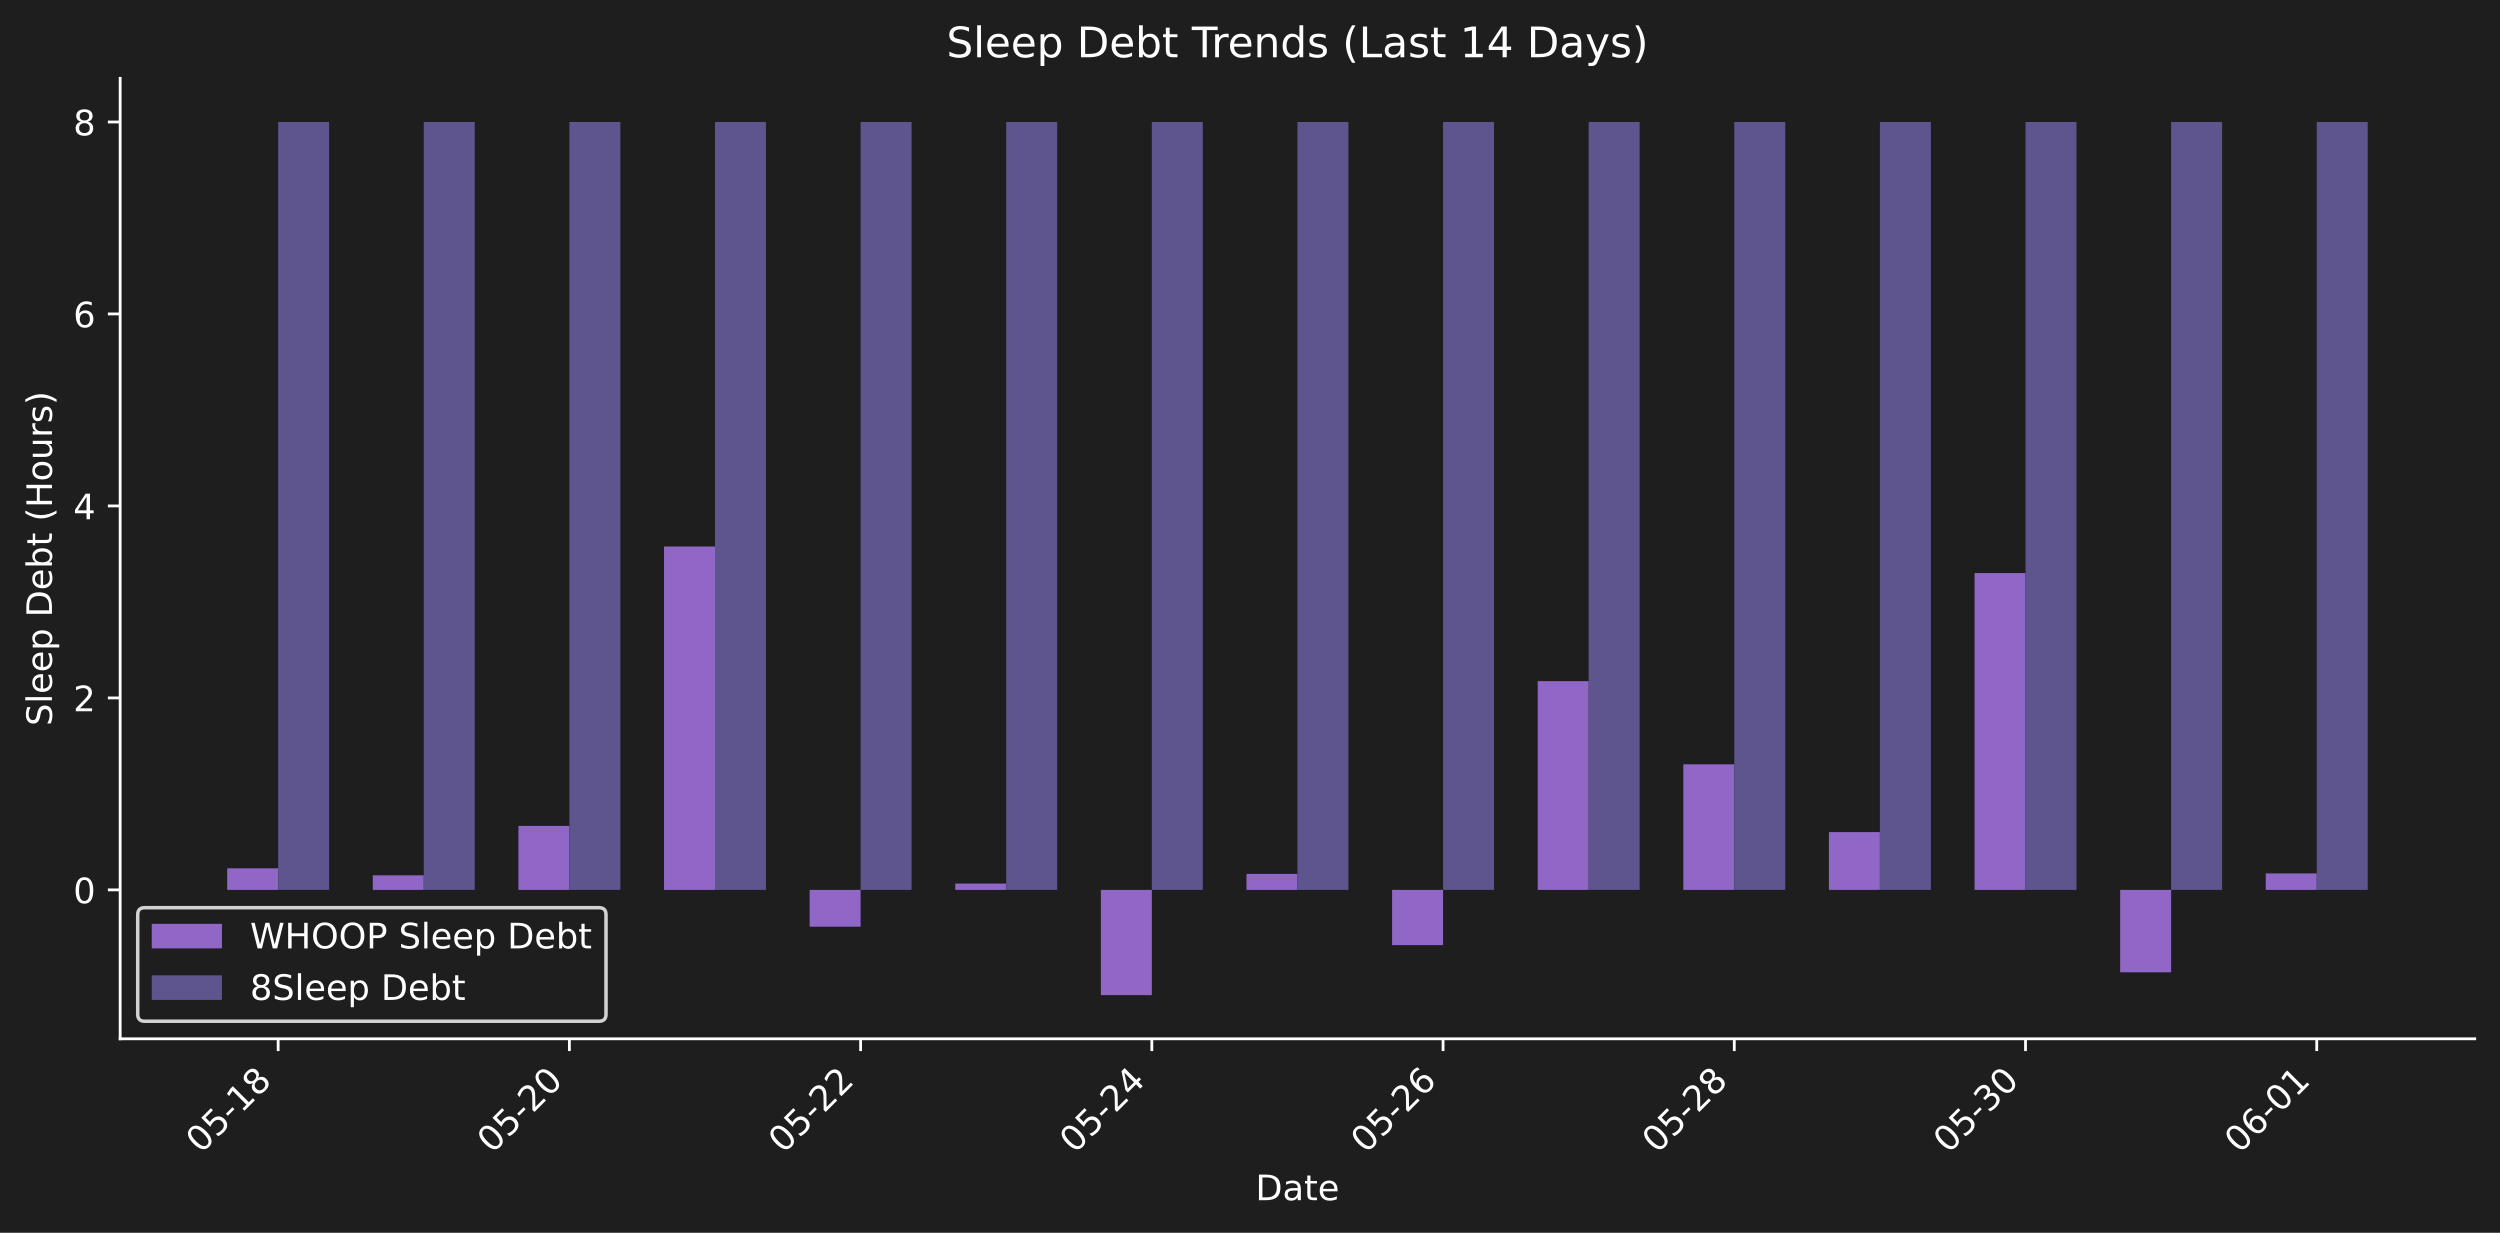
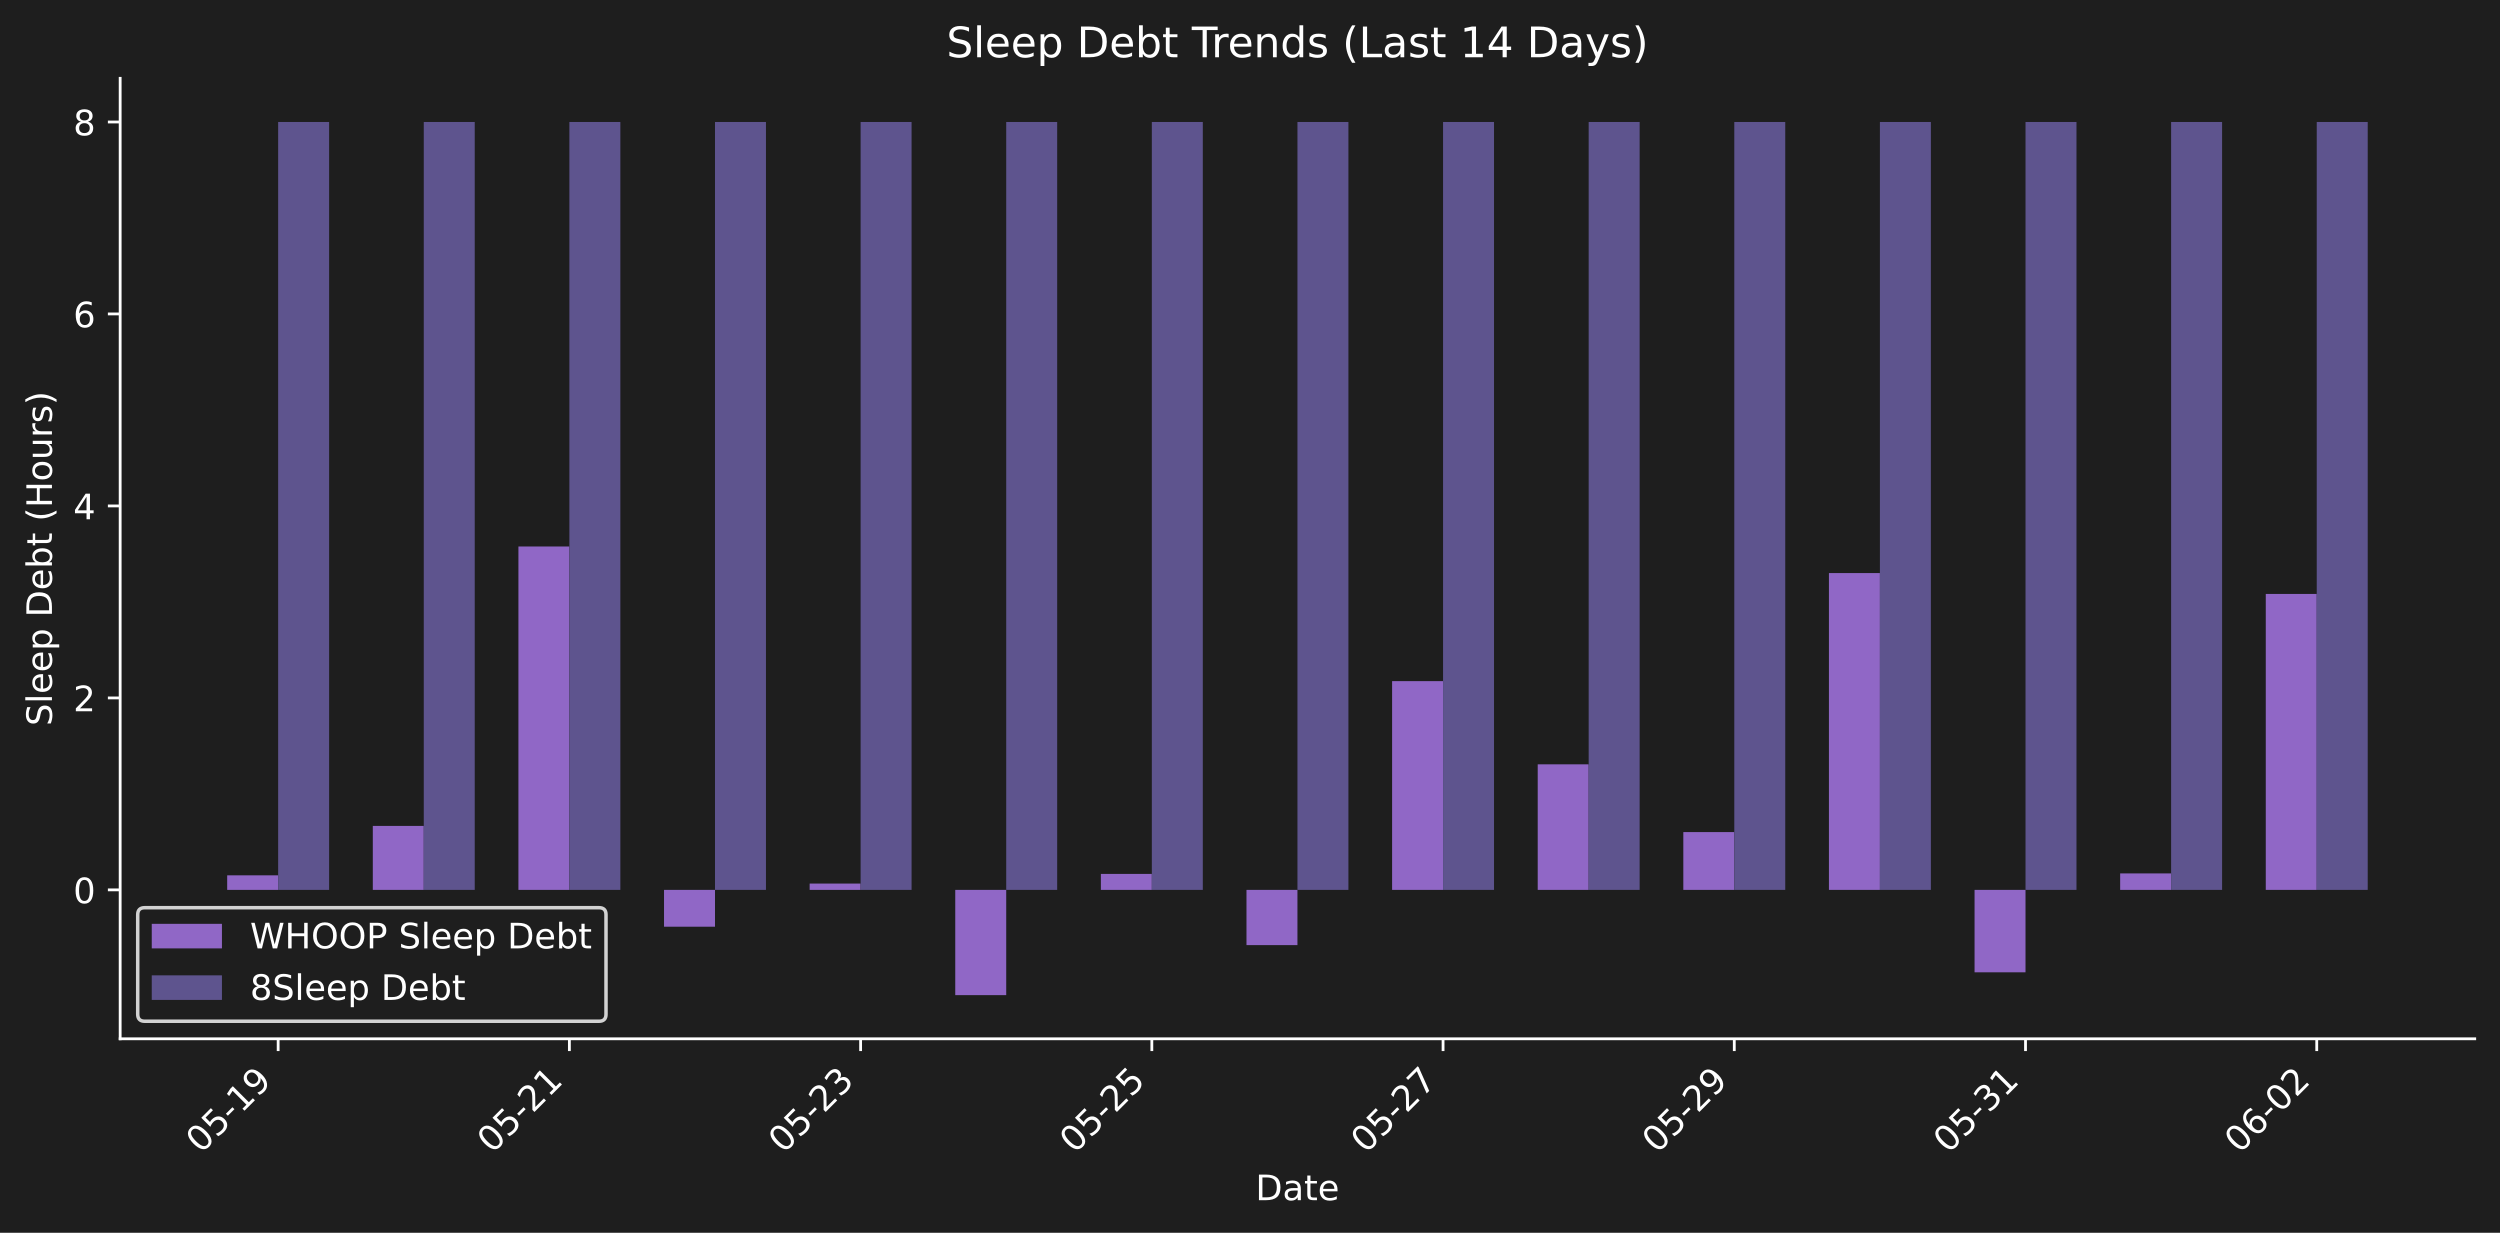
<svg xmlns="http://www.w3.org/2000/svg" xmlns:xlink="http://www.w3.org/1999/xlink" width="712.371pt" height="351.271pt" viewBox="0 0 712.371 351.271" version="1.1">
  <defs>
    <style type="text/css">*{stroke-linejoin: round; stroke-linecap: butt}</style>
  </defs>
  <g id="figure_1">
    <g id="patch_1">
      <path d="M 0 351.271  L 712.371 351.271  L 712.371 0  L 0 0  z " style="fill: #1e1e1e" />
    </g>
    <g id="axes_1">
      <g id="patch_2">
        <path d="M 34.241 296.002  L 705.171 296.002  L 705.171 22.318  L 34.241 22.318  L 34.241 296.002  z " style="fill: none" />
      </g>
      <g id="patch_3">
-         <path d="M 64.737 253.572  L 79.26 253.572  L 79.26 247.426  L 64.737 247.426  z " clip-path="url(#p99e5784425)" style="fill: #9067c6" />
+         <path d="M 64.737 253.572  L 79.26 253.572  L 79.26 249.423  L 64.737 249.423  z " clip-path="url(#pc9cbae84b5)" style="fill: #9067c6" />
      </g>
      <g id="patch_4">
-         <path d="M 106.23 253.572  L 120.752 253.572  L 120.752 249.423  L 106.23 249.423  z " clip-path="url(#p99e5784425)" style="fill: #9067c6" />
+         <path d="M 106.23 253.572  L 120.752 253.572  L 120.752 235.344  L 106.23 235.344  z " clip-path="url(#pc9cbae84b5)" style="fill: #9067c6" />
      </g>
      <g id="patch_5">
-         <path d="M 147.722 253.572  L 162.244 253.572  L 162.244 235.344  L 147.722 235.344  z " clip-path="url(#p99e5784425)" style="fill: #9067c6" />
+         <path d="M 147.722 253.572  L 162.244 253.572  L 162.244 155.722  L 147.722 155.722  z " clip-path="url(#pc9cbae84b5)" style="fill: #9067c6" />
      </g>
      <g id="patch_6">
-         <path d="M 189.214 253.572  L 203.737 253.572  L 203.737 155.722  L 189.214 155.722  z " clip-path="url(#p99e5784425)" style="fill: #9067c6" />
+         <path d="M 189.214 253.572  L 203.737 253.572  L 203.737 264.066  L 189.214 264.066  z " clip-path="url(#pc9cbae84b5)" style="fill: #9067c6" />
      </g>
      <g id="patch_7">
-         <path d="M 230.707 253.572  L 245.229 253.572  L 245.229 264.066  L 230.707 264.066  z " clip-path="url(#p99e5784425)" style="fill: #9067c6" />
+         <path d="M 230.707 253.572  L 245.229 253.572  L 245.229 251.771  L 230.707 251.771  z " clip-path="url(#pc9cbae84b5)" style="fill: #9067c6" />
      </g>
      <g id="patch_8">
-         <path d="M 272.199 253.572  L 286.721 253.572  L 286.721 251.771  L 272.199 251.771  z " clip-path="url(#p99e5784425)" style="fill: #9067c6" />
+         <path d="M 272.199 253.572  L 286.721 253.572  L 286.721 283.562  L 272.199 283.562  z " clip-path="url(#pc9cbae84b5)" style="fill: #9067c6" />
      </g>
      <g id="patch_9">
-         <path d="M 313.691 253.572  L 328.213 253.572  L 328.213 283.562  L 313.691 283.562  z " clip-path="url(#p99e5784425)" style="fill: #9067c6" />
+         <path d="M 313.691 253.572  L 328.213 253.572  L 328.213 249.022  L 313.691 249.022  z " clip-path="url(#pc9cbae84b5)" style="fill: #9067c6" />
      </g>
      <g id="patch_10">
-         <path d="M 355.183 253.572  L 369.706 253.572  L 369.706 249.022  L 355.183 249.022  z " clip-path="url(#p99e5784425)" style="fill: #9067c6" />
+         <path d="M 355.183 253.572  L 369.706 253.572  L 369.706 269.307  L 355.183 269.307  z " clip-path="url(#pc9cbae84b5)" style="fill: #9067c6" />
      </g>
      <g id="patch_11">
-         <path d="M 396.676 253.572  L 411.198 253.572  L 411.198 269.307  L 396.676 269.307  z " clip-path="url(#p99e5784425)" style="fill: #9067c6" />
+         <path d="M 396.676 253.572  L 411.198 253.572  L 411.198 194.088  L 396.676 194.088  z " clip-path="url(#pc9cbae84b5)" style="fill: #9067c6" />
      </g>
      <g id="patch_12">
-         <path d="M 438.168 253.572  L 452.69 253.572  L 452.69 194.088  L 438.168 194.088  z " clip-path="url(#p99e5784425)" style="fill: #9067c6" />
+         <path d="M 438.168 253.572  L 452.69 253.572  L 452.69 217.794  L 438.168 217.794  z " clip-path="url(#pc9cbae84b5)" style="fill: #9067c6" />
      </g>
      <g id="patch_13">
-         <path d="M 479.66 253.572  L 494.182 253.572  L 494.182 217.794  L 479.66 217.794  z " clip-path="url(#p99e5784425)" style="fill: #9067c6" />
+         <path d="M 479.66 253.572  L 494.182 253.572  L 494.182 237.1  L 479.66 237.1  z " clip-path="url(#pc9cbae84b5)" style="fill: #9067c6" />
      </g>
      <g id="patch_14">
-         <path d="M 521.152 253.572  L 535.675 253.572  L 535.675 237.1  L 521.152 237.1  z " clip-path="url(#p99e5784425)" style="fill: #9067c6" />
+         <path d="M 521.152 253.572  L 535.675 253.572  L 535.675 163.295  L 521.152 163.295  z " clip-path="url(#pc9cbae84b5)" style="fill: #9067c6" />
      </g>
      <g id="patch_15">
-         <path d="M 562.645 253.572  L 577.167 253.572  L 577.167 163.295  L 562.645 163.295  z " clip-path="url(#p99e5784425)" style="fill: #9067c6" />
+         <path d="M 562.645 253.572  L 577.167 253.572  L 577.167 277.058  L 562.645 277.058  z " clip-path="url(#pc9cbae84b5)" style="fill: #9067c6" />
      </g>
      <g id="patch_16">
-         <path d="M 604.137 253.572  L 618.659 253.572  L 618.659 277.058  L 604.137 277.058  z " clip-path="url(#p99e5784425)" style="fill: #9067c6" />
+         <path d="M 604.137 253.572  L 618.659 253.572  L 618.659 248.877  L 604.137 248.877  z " clip-path="url(#pc9cbae84b5)" style="fill: #9067c6" />
      </g>
      <g id="patch_17">
-         <path d="M 645.629 253.572  L 660.152 253.572  L 660.152 248.877  L 645.629 248.877  z " clip-path="url(#p99e5784425)" style="fill: #9067c6" />
+         <path d="M 645.629 253.572  L 660.152 253.572  L 660.152 169.243  L 645.629 169.243  z " clip-path="url(#pc9cbae84b5)" style="fill: #9067c6" />
      </g>
      <g id="patch_18">
-         <path d="M 79.26 253.572  L 93.782 253.572  L 93.782 34.758  L 79.26 34.758  z " clip-path="url(#p99e5784425)" style="fill: #5e548e" />
+         <path d="M 79.26 253.572  L 93.782 253.572  L 93.782 34.758  L 79.26 34.758  z " clip-path="url(#pc9cbae84b5)" style="fill: #5e548e" />
      </g>
      <g id="patch_19">
-         <path d="M 120.752 253.572  L 135.274 253.572  L 135.274 34.758  L 120.752 34.758  z " clip-path="url(#p99e5784425)" style="fill: #5e548e" />
+         <path d="M 120.752 253.572  L 135.274 253.572  L 135.274 34.758  L 120.752 34.758  z " clip-path="url(#pc9cbae84b5)" style="fill: #5e548e" />
      </g>
      <g id="patch_20">
-         <path d="M 162.244 253.572  L 176.767 253.572  L 176.767 34.758  L 162.244 34.758  z " clip-path="url(#p99e5784425)" style="fill: #5e548e" />
+         <path d="M 162.244 253.572  L 176.767 253.572  L 176.767 34.758  L 162.244 34.758  z " clip-path="url(#pc9cbae84b5)" style="fill: #5e548e" />
      </g>
      <g id="patch_21">
-         <path d="M 203.737 253.572  L 218.259 253.572  L 218.259 34.758  L 203.737 34.758  z " clip-path="url(#p99e5784425)" style="fill: #5e548e" />
+         <path d="M 203.737 253.572  L 218.259 253.572  L 218.259 34.758  L 203.737 34.758  z " clip-path="url(#pc9cbae84b5)" style="fill: #5e548e" />
      </g>
      <g id="patch_22">
-         <path d="M 245.229 253.572  L 259.751 253.572  L 259.751 34.758  L 245.229 34.758  z " clip-path="url(#p99e5784425)" style="fill: #5e548e" />
+         <path d="M 245.229 253.572  L 259.751 253.572  L 259.751 34.758  L 245.229 34.758  z " clip-path="url(#pc9cbae84b5)" style="fill: #5e548e" />
      </g>
      <g id="patch_23">
-         <path d="M 286.721 253.572  L 301.243 253.572  L 301.243 34.758  L 286.721 34.758  z " clip-path="url(#p99e5784425)" style="fill: #5e548e" />
+         <path d="M 286.721 253.572  L 301.243 253.572  L 301.243 34.758  L 286.721 34.758  z " clip-path="url(#pc9cbae84b5)" style="fill: #5e548e" />
      </g>
      <g id="patch_24">
-         <path d="M 328.213 253.572  L 342.736 253.572  L 342.736 34.758  L 328.213 34.758  z " clip-path="url(#p99e5784425)" style="fill: #5e548e" />
+         <path d="M 328.213 253.572  L 342.736 253.572  L 342.736 34.758  L 328.213 34.758  z " clip-path="url(#pc9cbae84b5)" style="fill: #5e548e" />
      </g>
      <g id="patch_25">
-         <path d="M 369.706 253.572  L 384.228 253.572  L 384.228 34.758  L 369.706 34.758  z " clip-path="url(#p99e5784425)" style="fill: #5e548e" />
+         <path d="M 369.706 253.572  L 384.228 253.572  L 384.228 34.758  L 369.706 34.758  z " clip-path="url(#pc9cbae84b5)" style="fill: #5e548e" />
      </g>
      <g id="patch_26">
-         <path d="M 411.198 253.572  L 425.72 253.572  L 425.72 34.758  L 411.198 34.758  z " clip-path="url(#p99e5784425)" style="fill: #5e548e" />
+         <path d="M 411.198 253.572  L 425.72 253.572  L 425.72 34.758  L 411.198 34.758  z " clip-path="url(#pc9cbae84b5)" style="fill: #5e548e" />
      </g>
      <g id="patch_27">
-         <path d="M 452.69 253.572  L 467.212 253.572  L 467.212 34.758  L 452.69 34.758  z " clip-path="url(#p99e5784425)" style="fill: #5e548e" />
+         <path d="M 452.69 253.572  L 467.212 253.572  L 467.212 34.758  L 452.69 34.758  z " clip-path="url(#pc9cbae84b5)" style="fill: #5e548e" />
      </g>
      <g id="patch_28">
-         <path d="M 494.182 253.572  L 508.705 253.572  L 508.705 34.758  L 494.182 34.758  z " clip-path="url(#p99e5784425)" style="fill: #5e548e" />
+         <path d="M 494.182 253.572  L 508.705 253.572  L 508.705 34.758  L 494.182 34.758  z " clip-path="url(#pc9cbae84b5)" style="fill: #5e548e" />
      </g>
      <g id="patch_29">
-         <path d="M 535.675 253.572  L 550.197 253.572  L 550.197 34.758  L 535.675 34.758  z " clip-path="url(#p99e5784425)" style="fill: #5e548e" />
+         <path d="M 535.675 253.572  L 550.197 253.572  L 550.197 34.758  L 535.675 34.758  z " clip-path="url(#pc9cbae84b5)" style="fill: #5e548e" />
      </g>
      <g id="patch_30">
-         <path d="M 577.167 253.572  L 591.689 253.572  L 591.689 34.758  L 577.167 34.758  z " clip-path="url(#p99e5784425)" style="fill: #5e548e" />
+         <path d="M 577.167 253.572  L 591.689 253.572  L 591.689 34.758  L 577.167 34.758  z " clip-path="url(#pc9cbae84b5)" style="fill: #5e548e" />
      </g>
      <g id="patch_31">
-         <path d="M 618.659 253.572  L 633.182 253.572  L 633.182 34.758  L 618.659 34.758  z " clip-path="url(#p99e5784425)" style="fill: #5e548e" />
+         <path d="M 618.659 253.572  L 633.182 253.572  L 633.182 34.758  L 618.659 34.758  z " clip-path="url(#pc9cbae84b5)" style="fill: #5e548e" />
      </g>
      <g id="patch_32">
-         <path d="M 660.152 253.572  L 674.674 253.572  L 674.674 34.758  L 660.152 34.758  z " clip-path="url(#p99e5784425)" style="fill: #5e548e" />
+         <path d="M 660.152 253.572  L 674.674 253.572  L 674.674 34.758  L 660.152 34.758  z " clip-path="url(#pc9cbae84b5)" style="fill: #5e548e" />
      </g>
      <g id="matplotlib.axis_1">
        <g id="xtick_1">
          <g id="line2d_1">
            <defs>
-               <path id="m8c6a399075" d="M 0 0  L 0 3.5  " style="stroke: #ffffff; stroke-width: 0.8" />
+               <path id="m52ee6a6189" d="M 0 0  L 0 3.5  " style="stroke: #ffffff; stroke-width: 0.8" />
            </defs>
            <g>
-               <use xlink:href="#m8c6a399075" x="79.26" y="296.002" style="fill: #ffffff; stroke: #ffffff; stroke-width: 0.8" />
+               <use xlink:href="#m52ee6a6189" x="79.26" y="296.002" style="fill: #ffffff; stroke: #ffffff; stroke-width: 0.8" />
            </g>
          </g>
          <g id="text_1">
            <g style="fill: #ffffff" transform="translate(57.2422 328.9221) rotate(-45) scale(0.1 -0.1)">
              <defs>
                <path id="DejaVuSans-30" d="M 2034 4250  Q 1547 4250 1301 3770  Q 1056 3291 1056 2328  Q 1056 1369 1301 889  Q 1547 409 2034 409  Q 2525 409 2770 889  Q 3016 1369 3016 2328  Q 3016 3291 2770 3770  Q 2525 4250 2034 4250  z M 2034 4750  Q 2819 4750 3233 4129  Q 3647 3509 3647 2328  Q 3647 1150 3233 529  Q 2819 -91 2034 -91  Q 1250 -91 836 529  Q 422 1150 422 2328  Q 422 3509 836 4129  Q 1250 4750 2034 4750  z " transform="scale(0.015625)" />
                <path id="DejaVuSans-35" d="M 691 4666  L 3169 4666  L 3169 4134  L 1269 4134  L 1269 2991  Q 1406 3038 1543 3061  Q 1681 3084 1819 3084  Q 2600 3084 3056 2656  Q 3513 2228 3513 1497  Q 3513 744 3044 326  Q 2575 -91 1722 -91  Q 1428 -91 1123 -41  Q 819 9 494 109  L 494 744  Q 775 591 1075 516  Q 1375 441 1709 441  Q 2250 441 2565 725  Q 2881 1009 2881 1497  Q 2881 1984 2565 2268  Q 2250 2553 1709 2553  Q 1456 2553 1204 2497  Q 953 2441 691 2322  L 691 4666  z " transform="scale(0.015625)" />
                <path id="DejaVuSans-2d" d="M 313 2009  L 1997 2009  L 1997 1497  L 313 1497  L 313 2009  z " transform="scale(0.015625)" />
                <path id="DejaVuSans-31" d="M 794 531  L 1825 531  L 1825 4091  L 703 3866  L 703 4441  L 1819 4666  L 2450 4666  L 2450 531  L 3481 531  L 3481 0  L 794 0  L 794 531  z " transform="scale(0.015625)" />
-                 <path id="DejaVuSans-38" d="M 2034 2216  Q 1584 2216 1326 1975  Q 1069 1734 1069 1313  Q 1069 891 1326 650  Q 1584 409 2034 409  Q 2484 409 2743 651  Q 3003 894 3003 1313  Q 3003 1734 2745 1975  Q 2488 2216 2034 2216  z M 1403 2484  Q 997 2584 770 2862  Q 544 3141 544 3541  Q 544 4100 942 4425  Q 1341 4750 2034 4750  Q 2731 4750 3128 4425  Q 3525 4100 3525 3541  Q 3525 3141 3298 2862  Q 3072 2584 2669 2484  Q 3125 2378 3379 2068  Q 3634 1759 3634 1313  Q 3634 634 3220 271  Q 2806 -91 2034 -91  Q 1263 -91 848 271  Q 434 634 434 1313  Q 434 1759 690 2068  Q 947 2378 1403 2484  z M 1172 3481  Q 1172 3119 1398 2916  Q 1625 2713 2034 2713  Q 2441 2713 2670 2916  Q 2900 3119 2900 3481  Q 2900 3844 2670 4047  Q 2441 4250 2034 4250  Q 1625 4250 1398 4047  Q 1172 3844 1172 3481  z " transform="scale(0.015625)" />
+                 <path id="DejaVuSans-39" d="M 703 97  L 703 672  Q 941 559 1184 500  Q 1428 441 1663 441  Q 2288 441 2617 861  Q 2947 1281 2994 2138  Q 2813 1869 2534 1725  Q 2256 1581 1919 1581  Q 1219 1581 811 2004  Q 403 2428 403 3163  Q 403 3881 828 4315  Q 1253 4750 1959 4750  Q 2769 4750 3195 4129  Q 3622 3509 3622 2328  Q 3622 1225 3098 567  Q 2575 -91 1691 -91  Q 1453 -91 1209 -44  Q 966 3 703 97  z M 1959 2075  Q 2384 2075 2632 2365  Q 2881 2656 2881 3163  Q 2881 3666 2632 3958  Q 2384 4250 1959 4250  Q 1534 4250 1286 3958  Q 1038 3666 1038 3163  Q 1038 2656 1286 2365  Q 1534 2075 1959 2075  z " transform="scale(0.015625)" />
              </defs>
              <use xlink:href="#DejaVuSans-30" />
              <use xlink:href="#DejaVuSans-35" transform="translate(63.62305 0)" />
              <use xlink:href="#DejaVuSans-2d" transform="translate(127.2461 0)" />
              <use xlink:href="#DejaVuSans-31" transform="translate(163.3301 0)" />
-               <use xlink:href="#DejaVuSans-38" transform="translate(226.9531 0)" />
+               <use xlink:href="#DejaVuSans-39" transform="translate(226.9531 0)" />
            </g>
          </g>
        </g>
        <g id="xtick_2">
          <g id="line2d_2">
            <g>
-               <use xlink:href="#m8c6a399075" x="162.244" y="296.002" style="fill: #ffffff; stroke: #ffffff; stroke-width: 0.8" />
+               <use xlink:href="#m52ee6a6189" x="162.244" y="296.002" style="fill: #ffffff; stroke: #ffffff; stroke-width: 0.8" />
            </g>
          </g>
          <g id="text_2">
            <g style="fill: #ffffff" transform="translate(140.2267 328.9221) rotate(-45) scale(0.1 -0.1)">
              <defs>
                <path id="DejaVuSans-32" d="M 1228 531  L 3431 531  L 3431 0  L 469 0  L 469 531  Q 828 903 1448 1529  Q 2069 2156 2228 2338  Q 2531 2678 2651 2914  Q 2772 3150 2772 3378  Q 2772 3750 2511 3984  Q 2250 4219 1831 4219  Q 1534 4219 1204 4116  Q 875 4013 500 3803  L 500 4441  Q 881 4594 1212 4672  Q 1544 4750 1819 4750  Q 2544 4750 2975 4387  Q 3406 4025 3406 3419  Q 3406 3131 3298 2873  Q 3191 2616 2906 2266  Q 2828 2175 2409 1742  Q 1991 1309 1228 531  z " transform="scale(0.015625)" />
              </defs>
              <use xlink:href="#DejaVuSans-30" />
              <use xlink:href="#DejaVuSans-35" transform="translate(63.62305 0)" />
              <use xlink:href="#DejaVuSans-2d" transform="translate(127.2461 0)" />
              <use xlink:href="#DejaVuSans-32" transform="translate(163.3301 0)" />
-               <use xlink:href="#DejaVuSans-30" transform="translate(226.9531 0)" />
+               <use xlink:href="#DejaVuSans-31" transform="translate(226.9531 0)" />
            </g>
          </g>
        </g>
        <g id="xtick_3">
          <g id="line2d_3">
            <g>
-               <use xlink:href="#m8c6a399075" x="245.229" y="296.002" style="fill: #ffffff; stroke: #ffffff; stroke-width: 0.8" />
+               <use xlink:href="#m52ee6a6189" x="245.229" y="296.002" style="fill: #ffffff; stroke: #ffffff; stroke-width: 0.8" />
            </g>
          </g>
          <g id="text_3">
            <g style="fill: #ffffff" transform="translate(223.2113 328.9221) rotate(-45) scale(0.1 -0.1)">
+               <defs>
+                 <path id="DejaVuSans-33" d="M 2597 2516  Q 3050 2419 3304 2112  Q 3559 1806 3559 1356  Q 3559 666 3084 287  Q 2609 -91 1734 -91  Q 1441 -91 1130 -33  Q 819 25 488 141  L 488 750  Q 750 597 1062 519  Q 1375 441 1716 441  Q 2309 441 2620 675  Q 2931 909 2931 1356  Q 2931 1769 2642 2001  Q 2353 2234 1838 2234  L 1294 2234  L 1294 2753  L 1863 2753  Q 2328 2753 2575 2939  Q 2822 3125 2822 3475  Q 2822 3834 2567 4026  Q 2313 4219 1838 4219  Q 1578 4219 1281 4162  Q 984 4106 628 3988  L 628 4550  Q 988 4650 1302 4700  Q 1616 4750 1894 4750  Q 2613 4750 3031 4423  Q 3450 4097 3450 3541  Q 3450 3153 3228 2886  Q 3006 2619 2597 2516  z " transform="scale(0.015625)" />
+               </defs>
              <use xlink:href="#DejaVuSans-30" />
              <use xlink:href="#DejaVuSans-35" transform="translate(63.62305 0)" />
              <use xlink:href="#DejaVuSans-2d" transform="translate(127.2461 0)" />
              <use xlink:href="#DejaVuSans-32" transform="translate(163.3301 0)" />
-               <use xlink:href="#DejaVuSans-32" transform="translate(226.9531 0)" />
+               <use xlink:href="#DejaVuSans-33" transform="translate(226.9531 0)" />
            </g>
          </g>
        </g>
        <g id="xtick_4">
          <g id="line2d_4">
            <g>
-               <use xlink:href="#m8c6a399075" x="328.213" y="296.002" style="fill: #ffffff; stroke: #ffffff; stroke-width: 0.8" />
+               <use xlink:href="#m52ee6a6189" x="328.213" y="296.002" style="fill: #ffffff; stroke: #ffffff; stroke-width: 0.8" />
            </g>
          </g>
          <g id="text_4">
            <g style="fill: #ffffff" transform="translate(306.1958 328.9221) rotate(-45) scale(0.1 -0.1)">
-               <defs>
-                 <path id="DejaVuSans-34" d="M 2419 4116  L 825 1625  L 2419 1625  L 2419 4116  z M 2253 4666  L 3047 4666  L 3047 1625  L 3713 1625  L 3713 1100  L 3047 1100  L 3047 0  L 2419 0  L 2419 1100  L 313 1100  L 313 1709  L 2253 4666  z " transform="scale(0.015625)" />
-               </defs>
              <use xlink:href="#DejaVuSans-30" />
              <use xlink:href="#DejaVuSans-35" transform="translate(63.62305 0)" />
              <use xlink:href="#DejaVuSans-2d" transform="translate(127.2461 0)" />
              <use xlink:href="#DejaVuSans-32" transform="translate(163.3301 0)" />
-               <use xlink:href="#DejaVuSans-34" transform="translate(226.9531 0)" />
+               <use xlink:href="#DejaVuSans-35" transform="translate(226.9531 0)" />
            </g>
          </g>
        </g>
        <g id="xtick_5">
          <g id="line2d_5">
            <g>
-               <use xlink:href="#m8c6a399075" x="411.198" y="296.002" style="fill: #ffffff; stroke: #ffffff; stroke-width: 0.8" />
+               <use xlink:href="#m52ee6a6189" x="411.198" y="296.002" style="fill: #ffffff; stroke: #ffffff; stroke-width: 0.8" />
            </g>
          </g>
          <g id="text_5">
            <g style="fill: #ffffff" transform="translate(389.1804 328.9221) rotate(-45) scale(0.1 -0.1)">
              <defs>
-                 <path id="DejaVuSans-36" d="M 2113 2584  Q 1688 2584 1439 2293  Q 1191 2003 1191 1497  Q 1191 994 1439 701  Q 1688 409 2113 409  Q 2538 409 2786 701  Q 3034 994 3034 1497  Q 3034 2003 2786 2293  Q 2538 2584 2113 2584  z M 3366 4563  L 3366 3988  Q 3128 4100 2886 4159  Q 2644 4219 2406 4219  Q 1781 4219 1451 3797  Q 1122 3375 1075 2522  Q 1259 2794 1537 2939  Q 1816 3084 2150 3084  Q 2853 3084 3261 2657  Q 3669 2231 3669 1497  Q 3669 778 3244 343  Q 2819 -91 2113 -91  Q 1303 -91 875 529  Q 447 1150 447 2328  Q 447 3434 972 4092  Q 1497 4750 2381 4750  Q 2619 4750 2861 4703  Q 3103 4656 3366 4563  z " transform="scale(0.015625)" />
+                 <path id="DejaVuSans-37" d="M 525 4666  L 3525 4666  L 3525 4397  L 1831 0  L 1172 0  L 2766 4134  L 525 4134  L 525 4666  z " transform="scale(0.015625)" />
              </defs>
              <use xlink:href="#DejaVuSans-30" />
              <use xlink:href="#DejaVuSans-35" transform="translate(63.62305 0)" />
              <use xlink:href="#DejaVuSans-2d" transform="translate(127.2461 0)" />
              <use xlink:href="#DejaVuSans-32" transform="translate(163.3301 0)" />
-               <use xlink:href="#DejaVuSans-36" transform="translate(226.9531 0)" />
+               <use xlink:href="#DejaVuSans-37" transform="translate(226.9531 0)" />
            </g>
          </g>
        </g>
        <g id="xtick_6">
          <g id="line2d_6">
            <g>
-               <use xlink:href="#m8c6a399075" x="494.182" y="296.002" style="fill: #ffffff; stroke: #ffffff; stroke-width: 0.8" />
+               <use xlink:href="#m52ee6a6189" x="494.182" y="296.002" style="fill: #ffffff; stroke: #ffffff; stroke-width: 0.8" />
            </g>
          </g>
          <g id="text_6">
            <g style="fill: #ffffff" transform="translate(472.1649 328.9221) rotate(-45) scale(0.1 -0.1)">
              <use xlink:href="#DejaVuSans-30" />
              <use xlink:href="#DejaVuSans-35" transform="translate(63.62305 0)" />
              <use xlink:href="#DejaVuSans-2d" transform="translate(127.2461 0)" />
              <use xlink:href="#DejaVuSans-32" transform="translate(163.3301 0)" />
-               <use xlink:href="#DejaVuSans-38" transform="translate(226.9531 0)" />
+               <use xlink:href="#DejaVuSans-39" transform="translate(226.9531 0)" />
            </g>
          </g>
        </g>
        <g id="xtick_7">
          <g id="line2d_7">
            <g>
-               <use xlink:href="#m8c6a399075" x="577.167" y="296.002" style="fill: #ffffff; stroke: #ffffff; stroke-width: 0.8" />
+               <use xlink:href="#m52ee6a6189" x="577.167" y="296.002" style="fill: #ffffff; stroke: #ffffff; stroke-width: 0.8" />
            </g>
          </g>
          <g id="text_7">
            <g style="fill: #ffffff" transform="translate(555.1494 328.9221) rotate(-45) scale(0.1 -0.1)">
-               <defs>
-                 <path id="DejaVuSans-33" d="M 2597 2516  Q 3050 2419 3304 2112  Q 3559 1806 3559 1356  Q 3559 666 3084 287  Q 2609 -91 1734 -91  Q 1441 -91 1130 -33  Q 819 25 488 141  L 488 750  Q 750 597 1062 519  Q 1375 441 1716 441  Q 2309 441 2620 675  Q 2931 909 2931 1356  Q 2931 1769 2642 2001  Q 2353 2234 1838 2234  L 1294 2234  L 1294 2753  L 1863 2753  Q 2328 2753 2575 2939  Q 2822 3125 2822 3475  Q 2822 3834 2567 4026  Q 2313 4219 1838 4219  Q 1578 4219 1281 4162  Q 984 4106 628 3988  L 628 4550  Q 988 4650 1302 4700  Q 1616 4750 1894 4750  Q 2613 4750 3031 4423  Q 3450 4097 3450 3541  Q 3450 3153 3228 2886  Q 3006 2619 2597 2516  z " transform="scale(0.015625)" />
-               </defs>
              <use xlink:href="#DejaVuSans-30" />
              <use xlink:href="#DejaVuSans-35" transform="translate(63.62305 0)" />
              <use xlink:href="#DejaVuSans-2d" transform="translate(127.2461 0)" />
              <use xlink:href="#DejaVuSans-33" transform="translate(163.3301 0)" />
-               <use xlink:href="#DejaVuSans-30" transform="translate(226.9531 0)" />
+               <use xlink:href="#DejaVuSans-31" transform="translate(226.9531 0)" />
            </g>
          </g>
        </g>
        <g id="xtick_8">
          <g id="line2d_8">
            <g>
-               <use xlink:href="#m8c6a399075" x="660.152" y="296.002" style="fill: #ffffff; stroke: #ffffff; stroke-width: 0.8" />
+               <use xlink:href="#m52ee6a6189" x="660.152" y="296.002" style="fill: #ffffff; stroke: #ffffff; stroke-width: 0.8" />
            </g>
          </g>
          <g id="text_8">
            <g style="fill: #ffffff" transform="translate(638.134 328.9221) rotate(-45) scale(0.1 -0.1)">
+               <defs>
+                 <path id="DejaVuSans-36" d="M 2113 2584  Q 1688 2584 1439 2293  Q 1191 2003 1191 1497  Q 1191 994 1439 701  Q 1688 409 2113 409  Q 2538 409 2786 701  Q 3034 994 3034 1497  Q 3034 2003 2786 2293  Q 2538 2584 2113 2584  z M 3366 4563  L 3366 3988  Q 3128 4100 2886 4159  Q 2644 4219 2406 4219  Q 1781 4219 1451 3797  Q 1122 3375 1075 2522  Q 1259 2794 1537 2939  Q 1816 3084 2150 3084  Q 2853 3084 3261 2657  Q 3669 2231 3669 1497  Q 3669 778 3244 343  Q 2819 -91 2113 -91  Q 1303 -91 875 529  Q 447 1150 447 2328  Q 447 3434 972 4092  Q 1497 4750 2381 4750  Q 2619 4750 2861 4703  Q 3103 4656 3366 4563  z " transform="scale(0.015625)" />
+               </defs>
              <use xlink:href="#DejaVuSans-30" />
              <use xlink:href="#DejaVuSans-36" transform="translate(63.62305 0)" />
              <use xlink:href="#DejaVuSans-2d" transform="translate(127.2461 0)" />
              <use xlink:href="#DejaVuSans-30" transform="translate(163.3301 0)" />
-               <use xlink:href="#DejaVuSans-31" transform="translate(226.9531 0)" />
+               <use xlink:href="#DejaVuSans-32" transform="translate(226.9531 0)" />
            </g>
          </g>
        </g>
        <g id="text_9">
          <g style="fill: #ffffff" transform="translate(357.7548 341.9911) scale(0.1 -0.1)">
            <defs>
              <path id="DejaVuSans-44" d="M 1259 4147  L 1259 519  L 2022 519  Q 2988 519 3436 956  Q 3884 1394 3884 2338  Q 3884 3275 3436 3711  Q 2988 4147 2022 4147  L 1259 4147  z M 628 4666  L 1925 4666  Q 3281 4666 3915 4102  Q 4550 3538 4550 2338  Q 4550 1131 3912 565  Q 3275 0 1925 0  L 628 0  L 628 4666  z " transform="scale(0.015625)" />
              <path id="DejaVuSans-61" d="M 2194 1759  Q 1497 1759 1228 1600  Q 959 1441 959 1056  Q 959 750 1161 570  Q 1363 391 1709 391  Q 2188 391 2477 730  Q 2766 1069 2766 1631  L 2766 1759  L 2194 1759  z M 3341 1997  L 3341 0  L 2766 0  L 2766 531  Q 2569 213 2275 61  Q 1981 -91 1556 -91  Q 1019 -91 701 211  Q 384 513 384 1019  Q 384 1609 779 1909  Q 1175 2209 1959 2209  L 2766 2209  L 2766 2266  Q 2766 2663 2505 2880  Q 2244 3097 1772 3097  Q 1472 3097 1187 3025  Q 903 2953 641 2809  L 641 3341  Q 956 3463 1253 3523  Q 1550 3584 1831 3584  Q 2591 3584 2966 3190  Q 3341 2797 3341 1997  z " transform="scale(0.015625)" />
              <path id="DejaVuSans-74" d="M 1172 4494  L 1172 3500  L 2356 3500  L 2356 3053  L 1172 3053  L 1172 1153  Q 1172 725 1289 603  Q 1406 481 1766 481  L 2356 481  L 2356 0  L 1766 0  Q 1100 0 847 248  Q 594 497 594 1153  L 594 3053  L 172 3053  L 172 3500  L 594 3500  L 594 4494  L 1172 4494  z " transform="scale(0.015625)" />
              <path id="DejaVuSans-65" d="M 3597 1894  L 3597 1613  L 953 1613  Q 991 1019 1311 708  Q 1631 397 2203 397  Q 2534 397 2845 478  Q 3156 559 3463 722  L 3463 178  Q 3153 47 2828 -22  Q 2503 -91 2169 -91  Q 1331 -91 842 396  Q 353 884 353 1716  Q 353 2575 817 3079  Q 1281 3584 2069 3584  Q 2775 3584 3186 3129  Q 3597 2675 3597 1894  z M 3022 2063  Q 3016 2534 2758 2815  Q 2500 3097 2075 3097  Q 1594 3097 1305 2825  Q 1016 2553 972 2059  L 3022 2063  z " transform="scale(0.015625)" />
            </defs>
            <use xlink:href="#DejaVuSans-44" />
            <use xlink:href="#DejaVuSans-61" transform="translate(77.00195 0)" />
            <use xlink:href="#DejaVuSans-74" transform="translate(138.2812 0)" />
            <use xlink:href="#DejaVuSans-65" transform="translate(177.4902 0)" />
          </g>
        </g>
      </g>
      <g id="matplotlib.axis_2">
        <g id="ytick_1">
          <g id="line2d_9">
            <defs>
-               <path id="mae716c077a" d="M 0 0  L -3.5 0  " style="stroke: #ffffff; stroke-width: 0.8" />
+               <path id="m3e45557aab" d="M 0 0  L -3.5 0  " style="stroke: #ffffff; stroke-width: 0.8" />
            </defs>
            <g>
-               <use xlink:href="#mae716c077a" x="34.241" y="253.572" style="fill: #ffffff; stroke: #ffffff; stroke-width: 0.8" />
+               <use xlink:href="#m3e45557aab" x="34.241" y="253.572" style="fill: #ffffff; stroke: #ffffff; stroke-width: 0.8" />
            </g>
          </g>
          <g id="text_10">
            <g style="fill: #ffffff" transform="translate(20.87813 257.3711) scale(0.1 -0.1)">
              <use xlink:href="#DejaVuSans-30" />
            </g>
          </g>
        </g>
        <g id="ytick_2">
          <g id="line2d_10">
            <g>
-               <use xlink:href="#mae716c077a" x="34.241" y="198.869" style="fill: #ffffff; stroke: #ffffff; stroke-width: 0.8" />
+               <use xlink:href="#m3e45557aab" x="34.241" y="198.869" style="fill: #ffffff; stroke: #ffffff; stroke-width: 0.8" />
            </g>
          </g>
          <g id="text_11">
            <g style="fill: #ffffff" transform="translate(20.87813 202.6677) scale(0.1 -0.1)">
              <use xlink:href="#DejaVuSans-32" />
            </g>
          </g>
        </g>
        <g id="ytick_3">
          <g id="line2d_11">
            <g>
-               <use xlink:href="#mae716c077a" x="34.241" y="144.165" style="fill: #ffffff; stroke: #ffffff; stroke-width: 0.8" />
+               <use xlink:href="#m3e45557aab" x="34.241" y="144.165" style="fill: #ffffff; stroke: #ffffff; stroke-width: 0.8" />
            </g>
          </g>
          <g id="text_12">
            <g style="fill: #ffffff" transform="translate(20.87813 147.9643) scale(0.1 -0.1)">
+               <defs>
+                 <path id="DejaVuSans-34" d="M 2419 4116  L 825 1625  L 2419 1625  L 2419 4116  z M 2253 4666  L 3047 4666  L 3047 1625  L 3713 1625  L 3713 1100  L 3047 1100  L 3047 0  L 2419 0  L 2419 1100  L 313 1100  L 313 1709  L 2253 4666  z " transform="scale(0.015625)" />
+               </defs>
              <use xlink:href="#DejaVuSans-34" />
            </g>
          </g>
        </g>
        <g id="ytick_4">
          <g id="line2d_12">
            <g>
-               <use xlink:href="#mae716c077a" x="34.241" y="89.462" style="fill: #ffffff; stroke: #ffffff; stroke-width: 0.8" />
+               <use xlink:href="#m3e45557aab" x="34.241" y="89.462" style="fill: #ffffff; stroke: #ffffff; stroke-width: 0.8" />
            </g>
          </g>
          <g id="text_13">
            <g style="fill: #ffffff" transform="translate(20.87813 93.26093) scale(0.1 -0.1)">
              <use xlink:href="#DejaVuSans-36" />
            </g>
          </g>
        </g>
        <g id="ytick_5">
          <g id="line2d_13">
            <g>
-               <use xlink:href="#mae716c077a" x="34.241" y="34.758" style="fill: #ffffff; stroke: #ffffff; stroke-width: 0.8" />
+               <use xlink:href="#m3e45557aab" x="34.241" y="34.758" style="fill: #ffffff; stroke: #ffffff; stroke-width: 0.8" />
            </g>
          </g>
          <g id="text_14">
            <g style="fill: #ffffff" transform="translate(20.87813 38.55753) scale(0.1 -0.1)">
+               <defs>
+                 <path id="DejaVuSans-38" d="M 2034 2216  Q 1584 2216 1326 1975  Q 1069 1734 1069 1313  Q 1069 891 1326 650  Q 1584 409 2034 409  Q 2484 409 2743 651  Q 3003 894 3003 1313  Q 3003 1734 2745 1975  Q 2488 2216 2034 2216  z M 1403 2484  Q 997 2584 770 2862  Q 544 3141 544 3541  Q 544 4100 942 4425  Q 1341 4750 2034 4750  Q 2731 4750 3128 4425  Q 3525 4100 3525 3541  Q 3525 3141 3298 2862  Q 3072 2584 2669 2484  Q 3125 2378 3379 2068  Q 3634 1759 3634 1313  Q 3634 634 3220 271  Q 2806 -91 2034 -91  Q 1263 -91 848 271  Q 434 634 434 1313  Q 434 1759 690 2068  Q 947 2378 1403 2484  z M 1172 3481  Q 1172 3119 1398 2916  Q 1625 2713 2034 2713  Q 2441 2713 2670 2916  Q 2900 3119 2900 3481  Q 2900 3844 2670 4047  Q 2441 4250 2034 4250  Q 1625 4250 1398 4047  Q 1172 3844 1172 3481  z " transform="scale(0.015625)" />
+               </defs>
              <use xlink:href="#DejaVuSans-38" />
            </g>
          </g>
        </g>
        <g id="text_15">
          <g style="fill: #ffffff" transform="translate(14.79844 206.8398) rotate(-90) scale(0.1 -0.1)">
            <defs>
              <path id="DejaVuSans-53" d="M 3425 4513  L 3425 3897  Q 3066 4069 2747 4153  Q 2428 4238 2131 4238  Q 1616 4238 1336 4038  Q 1056 3838 1056 3469  Q 1056 3159 1242 3001  Q 1428 2844 1947 2747  L 2328 2669  Q 3034 2534 3370 2195  Q 3706 1856 3706 1288  Q 3706 609 3251 259  Q 2797 -91 1919 -91  Q 1588 -91 1214 -16  Q 841 59 441 206  L 441 856  Q 825 641 1194 531  Q 1563 422 1919 422  Q 2459 422 2753 634  Q 3047 847 3047 1241  Q 3047 1584 2836 1778  Q 2625 1972 2144 2069  L 1759 2144  Q 1053 2284 737 2584  Q 422 2884 422 3419  Q 422 4038 858 4394  Q 1294 4750 2059 4750  Q 2388 4750 2728 4690  Q 3069 4631 3425 4513  z " transform="scale(0.015625)" />
              <path id="DejaVuSans-6c" d="M 603 4863  L 1178 4863  L 1178 0  L 603 0  L 603 4863  z " transform="scale(0.015625)" />
              <path id="DejaVuSans-70" d="M 1159 525  L 1159 -1331  L 581 -1331  L 581 3500  L 1159 3500  L 1159 2969  Q 1341 3281 1617 3432  Q 1894 3584 2278 3584  Q 2916 3584 3314 3078  Q 3713 2572 3713 1747  Q 3713 922 3314 415  Q 2916 -91 2278 -91  Q 1894 -91 1617 61  Q 1341 213 1159 525  z M 3116 1747  Q 3116 2381 2855 2742  Q 2594 3103 2138 3103  Q 1681 3103 1420 2742  Q 1159 2381 1159 1747  Q 1159 1113 1420 752  Q 1681 391 2138 391  Q 2594 391 2855 752  Q 3116 1113 3116 1747  z " transform="scale(0.015625)" />
              <path id="DejaVuSans-20" transform="scale(0.015625)" />
              <path id="DejaVuSans-62" d="M 3116 1747  Q 3116 2381 2855 2742  Q 2594 3103 2138 3103  Q 1681 3103 1420 2742  Q 1159 2381 1159 1747  Q 1159 1113 1420 752  Q 1681 391 2138 391  Q 2594 391 2855 752  Q 3116 1113 3116 1747  z M 1159 2969  Q 1341 3281 1617 3432  Q 1894 3584 2278 3584  Q 2916 3584 3314 3078  Q 3713 2572 3713 1747  Q 3713 922 3314 415  Q 2916 -91 2278 -91  Q 1894 -91 1617 61  Q 1341 213 1159 525  L 1159 0  L 581 0  L 581 4863  L 1159 4863  L 1159 2969  z " transform="scale(0.015625)" />
              <path id="DejaVuSans-28" d="M 1984 4856  Q 1566 4138 1362 3434  Q 1159 2731 1159 2009  Q 1159 1288 1364 580  Q 1569 -128 1984 -844  L 1484 -844  Q 1016 -109 783 600  Q 550 1309 550 2009  Q 550 2706 781 3412  Q 1013 4119 1484 4856  L 1984 4856  z " transform="scale(0.015625)" />
              <path id="DejaVuSans-48" d="M 628 4666  L 1259 4666  L 1259 2753  L 3553 2753  L 3553 4666  L 4184 4666  L 4184 0  L 3553 0  L 3553 2222  L 1259 2222  L 1259 0  L 628 0  L 628 4666  z " transform="scale(0.015625)" />
              <path id="DejaVuSans-6f" d="M 1959 3097  Q 1497 3097 1228 2736  Q 959 2375 959 1747  Q 959 1119 1226 758  Q 1494 397 1959 397  Q 2419 397 2687 759  Q 2956 1122 2956 1747  Q 2956 2369 2687 2733  Q 2419 3097 1959 3097  z M 1959 3584  Q 2709 3584 3137 3096  Q 3566 2609 3566 1747  Q 3566 888 3137 398  Q 2709 -91 1959 -91  Q 1206 -91 779 398  Q 353 888 353 1747  Q 353 2609 779 3096  Q 1206 3584 1959 3584  z " transform="scale(0.015625)" />
              <path id="DejaVuSans-75" d="M 544 1381  L 544 3500  L 1119 3500  L 1119 1403  Q 1119 906 1312 657  Q 1506 409 1894 409  Q 2359 409 2629 706  Q 2900 1003 2900 1516  L 2900 3500  L 3475 3500  L 3475 0  L 2900 0  L 2900 538  Q 2691 219 2414 64  Q 2138 -91 1772 -91  Q 1169 -91 856 284  Q 544 659 544 1381  z M 1991 3584  L 1991 3584  z " transform="scale(0.015625)" />
              <path id="DejaVuSans-72" d="M 2631 2963  Q 2534 3019 2420 3045  Q 2306 3072 2169 3072  Q 1681 3072 1420 2755  Q 1159 2438 1159 1844  L 1159 0  L 581 0  L 581 3500  L 1159 3500  L 1159 2956  Q 1341 3275 1631 3429  Q 1922 3584 2338 3584  Q 2397 3584 2469 3576  Q 2541 3569 2628 3553  L 2631 2963  z " transform="scale(0.015625)" />
              <path id="DejaVuSans-73" d="M 2834 3397  L 2834 2853  Q 2591 2978 2328 3040  Q 2066 3103 1784 3103  Q 1356 3103 1142 2972  Q 928 2841 928 2578  Q 928 2378 1081 2264  Q 1234 2150 1697 2047  L 1894 2003  Q 2506 1872 2764 1633  Q 3022 1394 3022 966  Q 3022 478 2636 193  Q 2250 -91 1575 -91  Q 1294 -91 989 -36  Q 684 19 347 128  L 347 722  Q 666 556 975 473  Q 1284 391 1588 391  Q 1994 391 2212 530  Q 2431 669 2431 922  Q 2431 1156 2273 1281  Q 2116 1406 1581 1522  L 1381 1569  Q 847 1681 609 1914  Q 372 2147 372 2553  Q 372 3047 722 3315  Q 1072 3584 1716 3584  Q 2034 3584 2315 3537  Q 2597 3491 2834 3397  z " transform="scale(0.015625)" />
              <path id="DejaVuSans-29" d="M 513 4856  L 1013 4856  Q 1481 4119 1714 3412  Q 1947 2706 1947 2009  Q 1947 1309 1714 600  Q 1481 -109 1013 -844  L 513 -844  Q 928 -128 1133 580  Q 1338 1288 1338 2009  Q 1338 2731 1133 3434  Q 928 4138 513 4856  z " transform="scale(0.015625)" />
            </defs>
            <use xlink:href="#DejaVuSans-53" />
            <use xlink:href="#DejaVuSans-6c" transform="translate(63.47656 0)" />
            <use xlink:href="#DejaVuSans-65" transform="translate(91.25977 0)" />
            <use xlink:href="#DejaVuSans-65" transform="translate(152.7832 0)" />
            <use xlink:href="#DejaVuSans-70" transform="translate(214.3066 0)" />
            <use xlink:href="#DejaVuSans-20" transform="translate(277.7832 0)" />
            <use xlink:href="#DejaVuSans-44" transform="translate(309.5703 0)" />
            <use xlink:href="#DejaVuSans-65" transform="translate(386.5723 0)" />
            <use xlink:href="#DejaVuSans-62" transform="translate(448.0957 0)" />
            <use xlink:href="#DejaVuSans-74" transform="translate(511.5723 0)" />
            <use xlink:href="#DejaVuSans-20" transform="translate(550.7812 0)" />
            <use xlink:href="#DejaVuSans-28" transform="translate(582.5684 0)" />
            <use xlink:href="#DejaVuSans-48" transform="translate(621.582 0)" />
            <use xlink:href="#DejaVuSans-6f" transform="translate(696.7773 0)" />
            <use xlink:href="#DejaVuSans-75" transform="translate(757.959 0)" />
            <use xlink:href="#DejaVuSans-72" transform="translate(821.3379 0)" />
            <use xlink:href="#DejaVuSans-73" transform="translate(862.4512 0)" />
            <use xlink:href="#DejaVuSans-29" transform="translate(914.5508 0)" />
          </g>
        </g>
      </g>
      <g id="patch_33">
        <path d="M 34.241 296.002  L 34.241 22.318  " style="fill: none; stroke: #ffffff; stroke-width: 0.8; stroke-linejoin: miter; stroke-linecap: square" />
      </g>
      <g id="patch_34">
        <path d="M 34.241 296.002  L 705.171 296.002  " style="fill: none; stroke: #ffffff; stroke-width: 0.8; stroke-linejoin: miter; stroke-linecap: square" />
      </g>
      <g id="text_16">
        <g style="fill: #ffffff" transform="translate(269.7006 16.31812) scale(0.12 -0.12)">
          <defs>
            <path id="DejaVuSans-54" d="M -19 4666  L 3928 4666  L 3928 4134  L 2272 4134  L 2272 0  L 1638 0  L 1638 4134  L -19 4134  L -19 4666  z " transform="scale(0.015625)" />
            <path id="DejaVuSans-6e" d="M 3513 2113  L 3513 0  L 2938 0  L 2938 2094  Q 2938 2591 2744 2837  Q 2550 3084 2163 3084  Q 1697 3084 1428 2787  Q 1159 2491 1159 1978  L 1159 0  L 581 0  L 581 3500  L 1159 3500  L 1159 2956  Q 1366 3272 1645 3428  Q 1925 3584 2291 3584  Q 2894 3584 3203 3211  Q 3513 2838 3513 2113  z " transform="scale(0.015625)" />
            <path id="DejaVuSans-64" d="M 2906 2969  L 2906 4863  L 3481 4863  L 3481 0  L 2906 0  L 2906 525  Q 2725 213 2448 61  Q 2172 -91 1784 -91  Q 1150 -91 751 415  Q 353 922 353 1747  Q 353 2572 751 3078  Q 1150 3584 1784 3584  Q 2172 3584 2448 3432  Q 2725 3281 2906 2969  z M 947 1747  Q 947 1113 1208 752  Q 1469 391 1925 391  Q 2381 391 2643 752  Q 2906 1113 2906 1747  Q 2906 2381 2643 2742  Q 2381 3103 1925 3103  Q 1469 3103 1208 2742  Q 947 2381 947 1747  z " transform="scale(0.015625)" />
            <path id="DejaVuSans-4c" d="M 628 4666  L 1259 4666  L 1259 531  L 3531 531  L 3531 0  L 628 0  L 628 4666  z " transform="scale(0.015625)" />
            <path id="DejaVuSans-79" d="M 2059 -325  Q 1816 -950 1584 -1140  Q 1353 -1331 966 -1331  L 506 -1331  L 506 -850  L 844 -850  Q 1081 -850 1212 -737  Q 1344 -625 1503 -206  L 1606 56  L 191 3500  L 800 3500  L 1894 763  L 2988 3500  L 3597 3500  L 2059 -325  z " transform="scale(0.015625)" />
          </defs>
          <use xlink:href="#DejaVuSans-53" />
          <use xlink:href="#DejaVuSans-6c" transform="translate(63.47656 0)" />
          <use xlink:href="#DejaVuSans-65" transform="translate(91.25977 0)" />
          <use xlink:href="#DejaVuSans-65" transform="translate(152.7832 0)" />
          <use xlink:href="#DejaVuSans-70" transform="translate(214.3066 0)" />
          <use xlink:href="#DejaVuSans-20" transform="translate(277.7832 0)" />
          <use xlink:href="#DejaVuSans-44" transform="translate(309.5703 0)" />
          <use xlink:href="#DejaVuSans-65" transform="translate(386.5723 0)" />
          <use xlink:href="#DejaVuSans-62" transform="translate(448.0957 0)" />
          <use xlink:href="#DejaVuSans-74" transform="translate(511.5723 0)" />
          <use xlink:href="#DejaVuSans-20" transform="translate(550.7812 0)" />
          <use xlink:href="#DejaVuSans-54" transform="translate(582.5684 0)" />
          <use xlink:href="#DejaVuSans-72" transform="translate(628.9023 0)" />
          <use xlink:href="#DejaVuSans-65" transform="translate(667.7656 0)" />
          <use xlink:href="#DejaVuSans-6e" transform="translate(729.2891 0)" />
          <use xlink:href="#DejaVuSans-64" transform="translate(792.668 0)" />
          <use xlink:href="#DejaVuSans-73" transform="translate(856.1445 0)" />
          <use xlink:href="#DejaVuSans-20" transform="translate(908.2441 0)" />
          <use xlink:href="#DejaVuSans-28" transform="translate(940.0312 0)" />
          <use xlink:href="#DejaVuSans-4c" transform="translate(979.0449 0)" />
          <use xlink:href="#DejaVuSans-61" transform="translate(1034.758 0)" />
          <use xlink:href="#DejaVuSans-73" transform="translate(1096.037 0)" />
          <use xlink:href="#DejaVuSans-74" transform="translate(1148.137 0)" />
          <use xlink:href="#DejaVuSans-20" transform="translate(1187.346 0)" />
          <use xlink:href="#DejaVuSans-31" transform="translate(1219.133 0)" />
          <use xlink:href="#DejaVuSans-34" transform="translate(1282.756 0)" />
          <use xlink:href="#DejaVuSans-20" transform="translate(1346.379 0)" />
          <use xlink:href="#DejaVuSans-44" transform="translate(1378.166 0)" />
          <use xlink:href="#DejaVuSans-61" transform="translate(1455.168 0)" />
          <use xlink:href="#DejaVuSans-79" transform="translate(1516.447 0)" />
          <use xlink:href="#DejaVuSans-73" transform="translate(1575.627 0)" />
          <use xlink:href="#DejaVuSans-29" transform="translate(1627.727 0)" />
        </g>
      </g>
      <g id="legend_1">
        <g id="patch_35">
          <path d="M 41.241 291.002  L 170.681 291.002  Q 172.681 291.002 172.681 289.002  L 172.681 260.646  Q 172.681 258.646 170.681 258.646  L 41.241 258.646  Q 39.241 258.646 39.241 260.646  L 39.241 289.002  Q 39.241 291.002 41.241 291.002  z " style="fill: #1e1e1e; opacity: 0.8; stroke: #ffffff; stroke-linejoin: miter" />
        </g>
        <g id="patch_36">
          <path d="M 43.241 270.244  L 63.241 270.244  L 63.241 263.244  L 43.241 263.244  z " style="fill: #9067c6" />
        </g>
        <g id="text_17">
          <g style="fill: #ffffff" transform="translate(71.24062 270.2444) scale(0.1 -0.1)">
            <defs>
              <path id="DejaVuSans-57" d="M 213 4666  L 850 4666  L 1831 722  L 2809 4666  L 3519 4666  L 4500 722  L 5478 4666  L 6119 4666  L 4947 0  L 4153 0  L 3169 4050  L 2175 0  L 1381 0  L 213 4666  z " transform="scale(0.015625)" />
              <path id="DejaVuSans-4f" d="M 2522 4238  Q 1834 4238 1429 3725  Q 1025 3213 1025 2328  Q 1025 1447 1429 934  Q 1834 422 2522 422  Q 3209 422 3611 934  Q 4013 1447 4013 2328  Q 4013 3213 3611 3725  Q 3209 4238 2522 4238  z M 2522 4750  Q 3503 4750 4090 4092  Q 4678 3434 4678 2328  Q 4678 1225 4090 567  Q 3503 -91 2522 -91  Q 1538 -91 948 565  Q 359 1222 359 2328  Q 359 3434 948 4092  Q 1538 4750 2522 4750  z " transform="scale(0.015625)" />
              <path id="DejaVuSans-50" d="M 1259 4147  L 1259 2394  L 2053 2394  Q 2494 2394 2734 2622  Q 2975 2850 2975 3272  Q 2975 3691 2734 3919  Q 2494 4147 2053 4147  L 1259 4147  z M 628 4666  L 2053 4666  Q 2838 4666 3239 4311  Q 3641 3956 3641 3272  Q 3641 2581 3239 2228  Q 2838 1875 2053 1875  L 1259 1875  L 1259 0  L 628 0  L 628 4666  z " transform="scale(0.015625)" />
            </defs>
            <use xlink:href="#DejaVuSans-57" />
            <use xlink:href="#DejaVuSans-48" transform="translate(98.87695 0)" />
            <use xlink:href="#DejaVuSans-4f" transform="translate(174.0723 0)" />
            <use xlink:href="#DejaVuSans-4f" transform="translate(252.7832 0)" />
            <use xlink:href="#DejaVuSans-50" transform="translate(331.4941 0)" />
            <use xlink:href="#DejaVuSans-20" transform="translate(391.7969 0)" />
            <use xlink:href="#DejaVuSans-53" transform="translate(423.584 0)" />
            <use xlink:href="#DejaVuSans-6c" transform="translate(487.0605 0)" />
            <use xlink:href="#DejaVuSans-65" transform="translate(514.8438 0)" />
            <use xlink:href="#DejaVuSans-65" transform="translate(576.3672 0)" />
            <use xlink:href="#DejaVuSans-70" transform="translate(637.8906 0)" />
            <use xlink:href="#DejaVuSans-20" transform="translate(701.3672 0)" />
            <use xlink:href="#DejaVuSans-44" transform="translate(733.1543 0)" />
            <use xlink:href="#DejaVuSans-65" transform="translate(810.1562 0)" />
            <use xlink:href="#DejaVuSans-62" transform="translate(871.6797 0)" />
            <use xlink:href="#DejaVuSans-74" transform="translate(935.1562 0)" />
          </g>
        </g>
        <g id="patch_37">
          <path d="M 43.241 284.922  L 63.241 284.922  L 63.241 277.922  L 43.241 277.922  z " style="fill: #5e548e" />
        </g>
        <g id="text_18">
          <g style="fill: #ffffff" transform="translate(71.24062 284.9225) scale(0.1 -0.1)">
            <use xlink:href="#DejaVuSans-38" />
            <use xlink:href="#DejaVuSans-53" transform="translate(63.62305 0)" />
            <use xlink:href="#DejaVuSans-6c" transform="translate(127.0996 0)" />
            <use xlink:href="#DejaVuSans-65" transform="translate(154.8828 0)" />
            <use xlink:href="#DejaVuSans-65" transform="translate(216.4062 0)" />
            <use xlink:href="#DejaVuSans-70" transform="translate(277.9297 0)" />
            <use xlink:href="#DejaVuSans-20" transform="translate(341.4062 0)" />
            <use xlink:href="#DejaVuSans-44" transform="translate(373.1934 0)" />
            <use xlink:href="#DejaVuSans-65" transform="translate(450.1953 0)" />
            <use xlink:href="#DejaVuSans-62" transform="translate(511.7188 0)" />
            <use xlink:href="#DejaVuSans-74" transform="translate(575.1953 0)" />
          </g>
        </g>
      </g>
    </g>
  </g>
  <defs>
-     <clipPath id="p99e5784425">
+     <clipPath id="pc9cbae84b5">
      <rect x="34.241" y="22.318" width="670.93" height="273.684" />
    </clipPath>
  </defs>
</svg>
